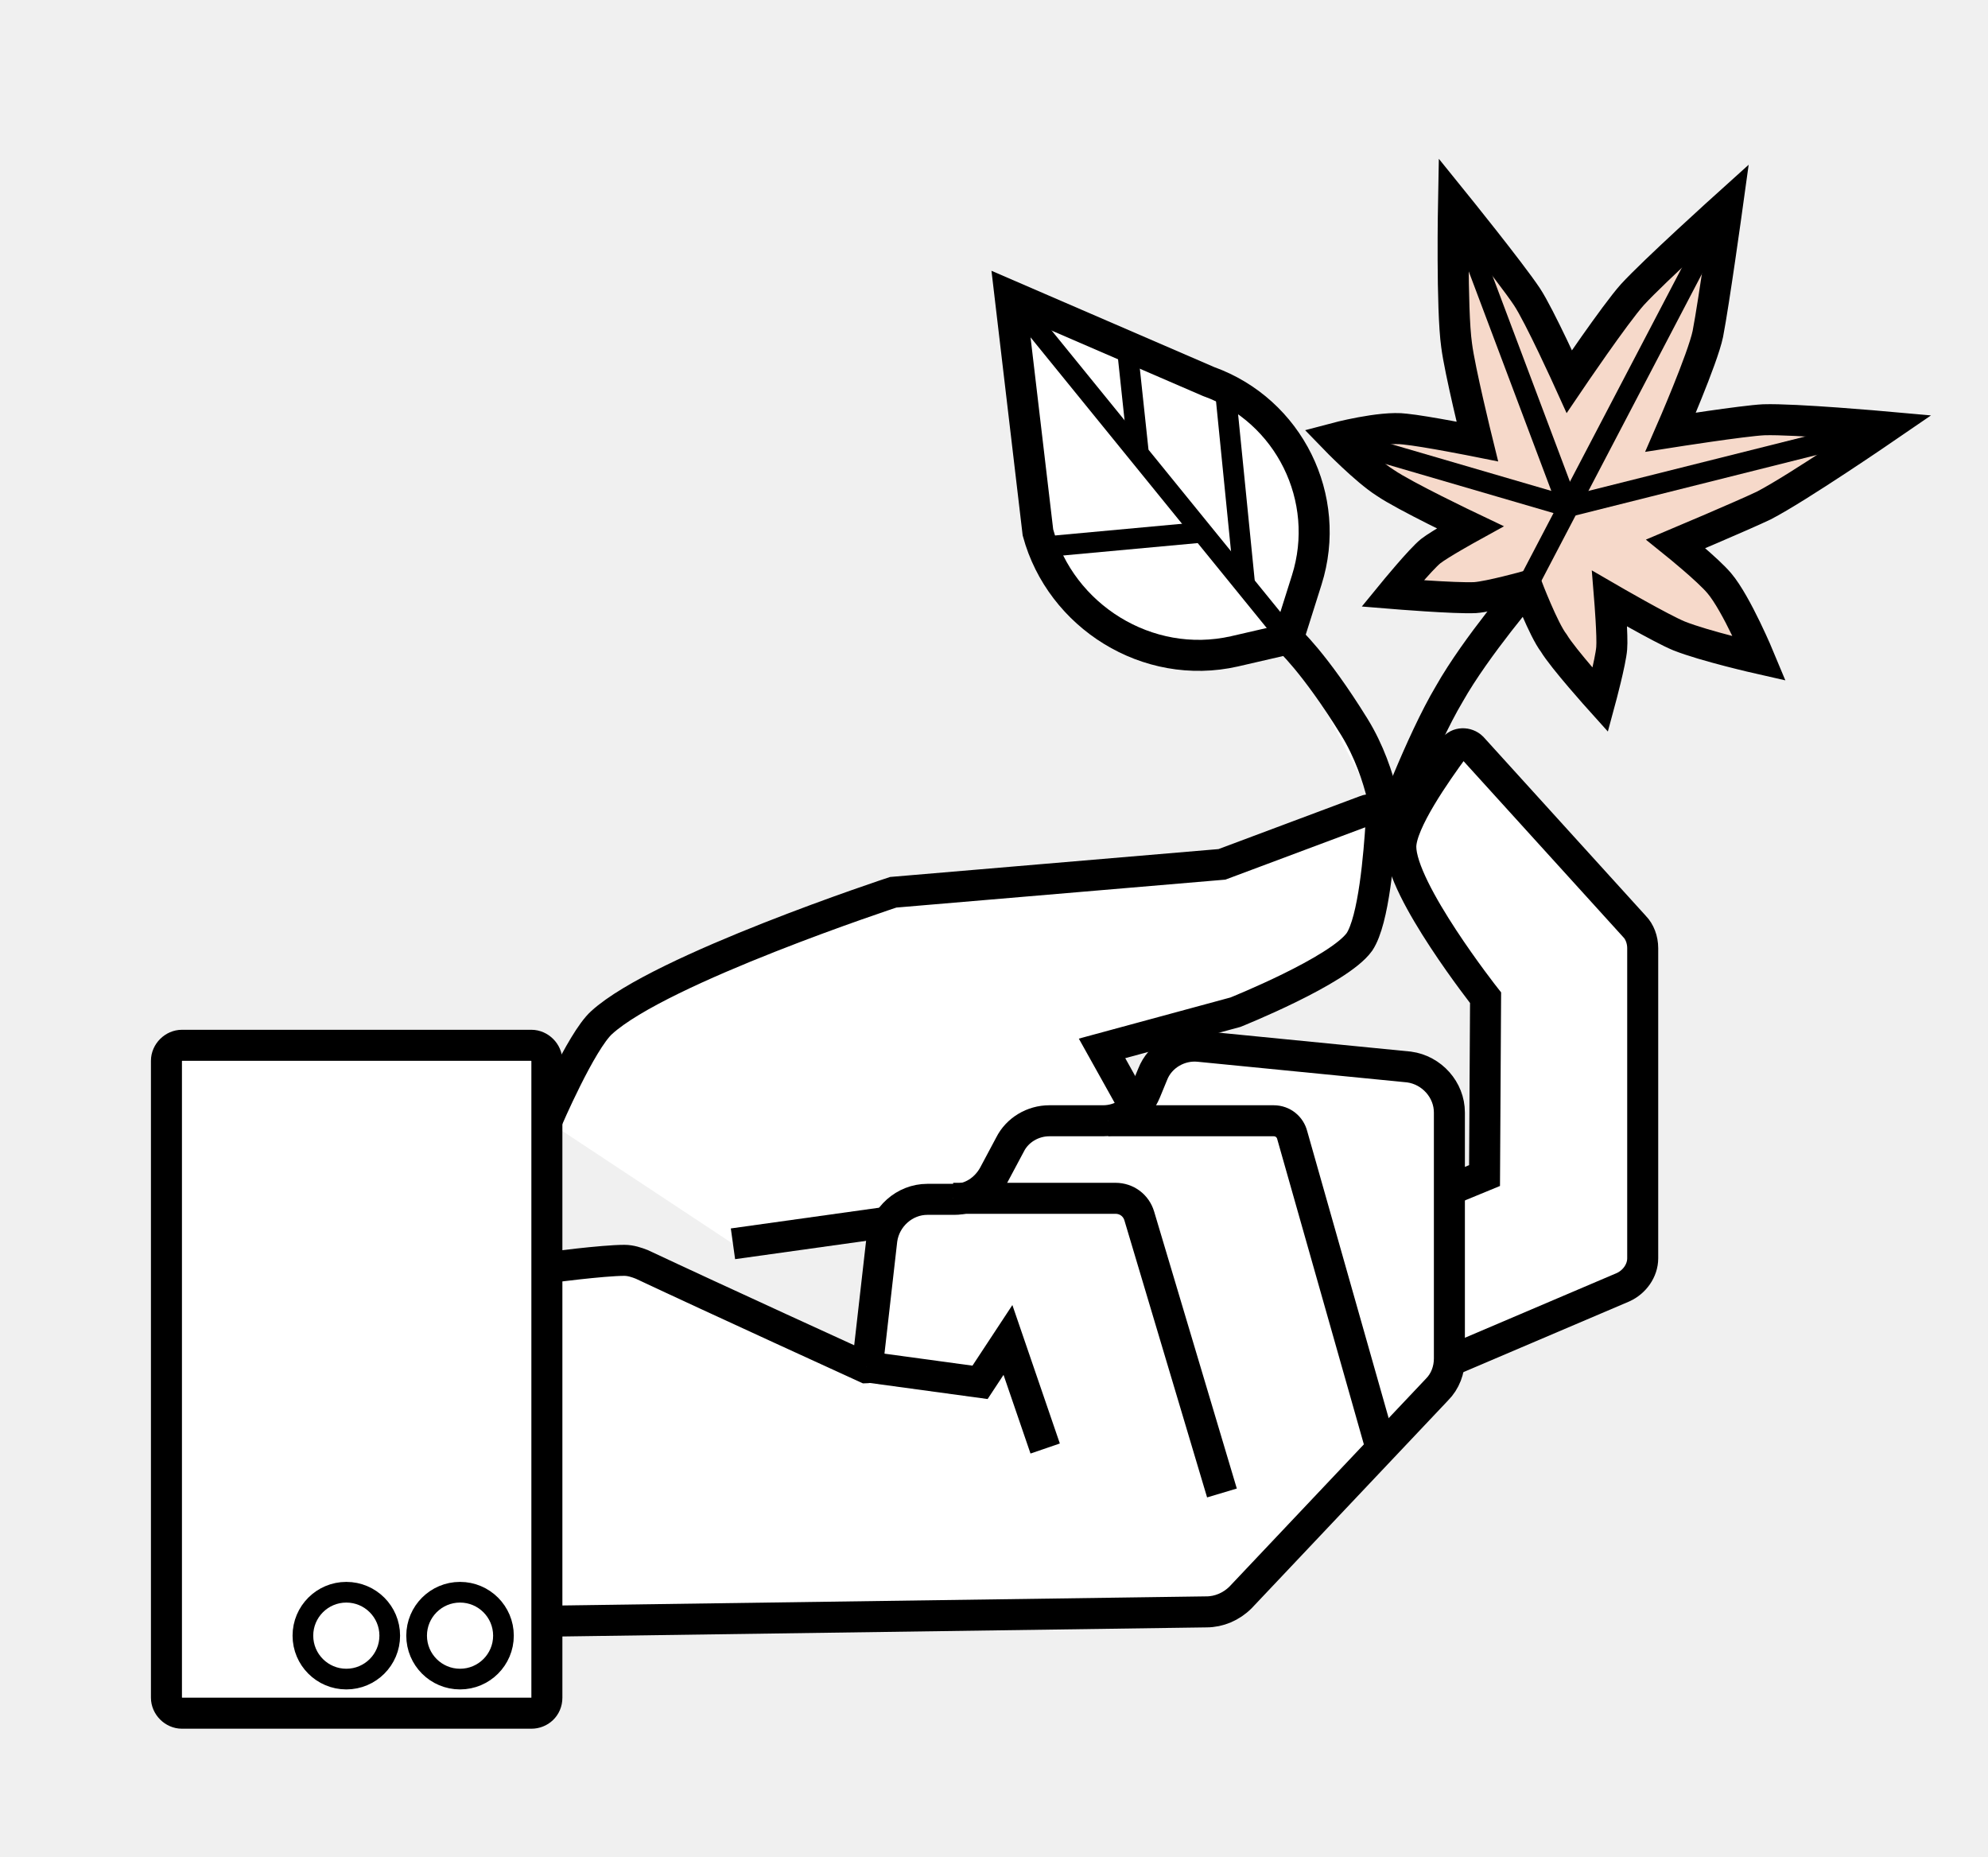
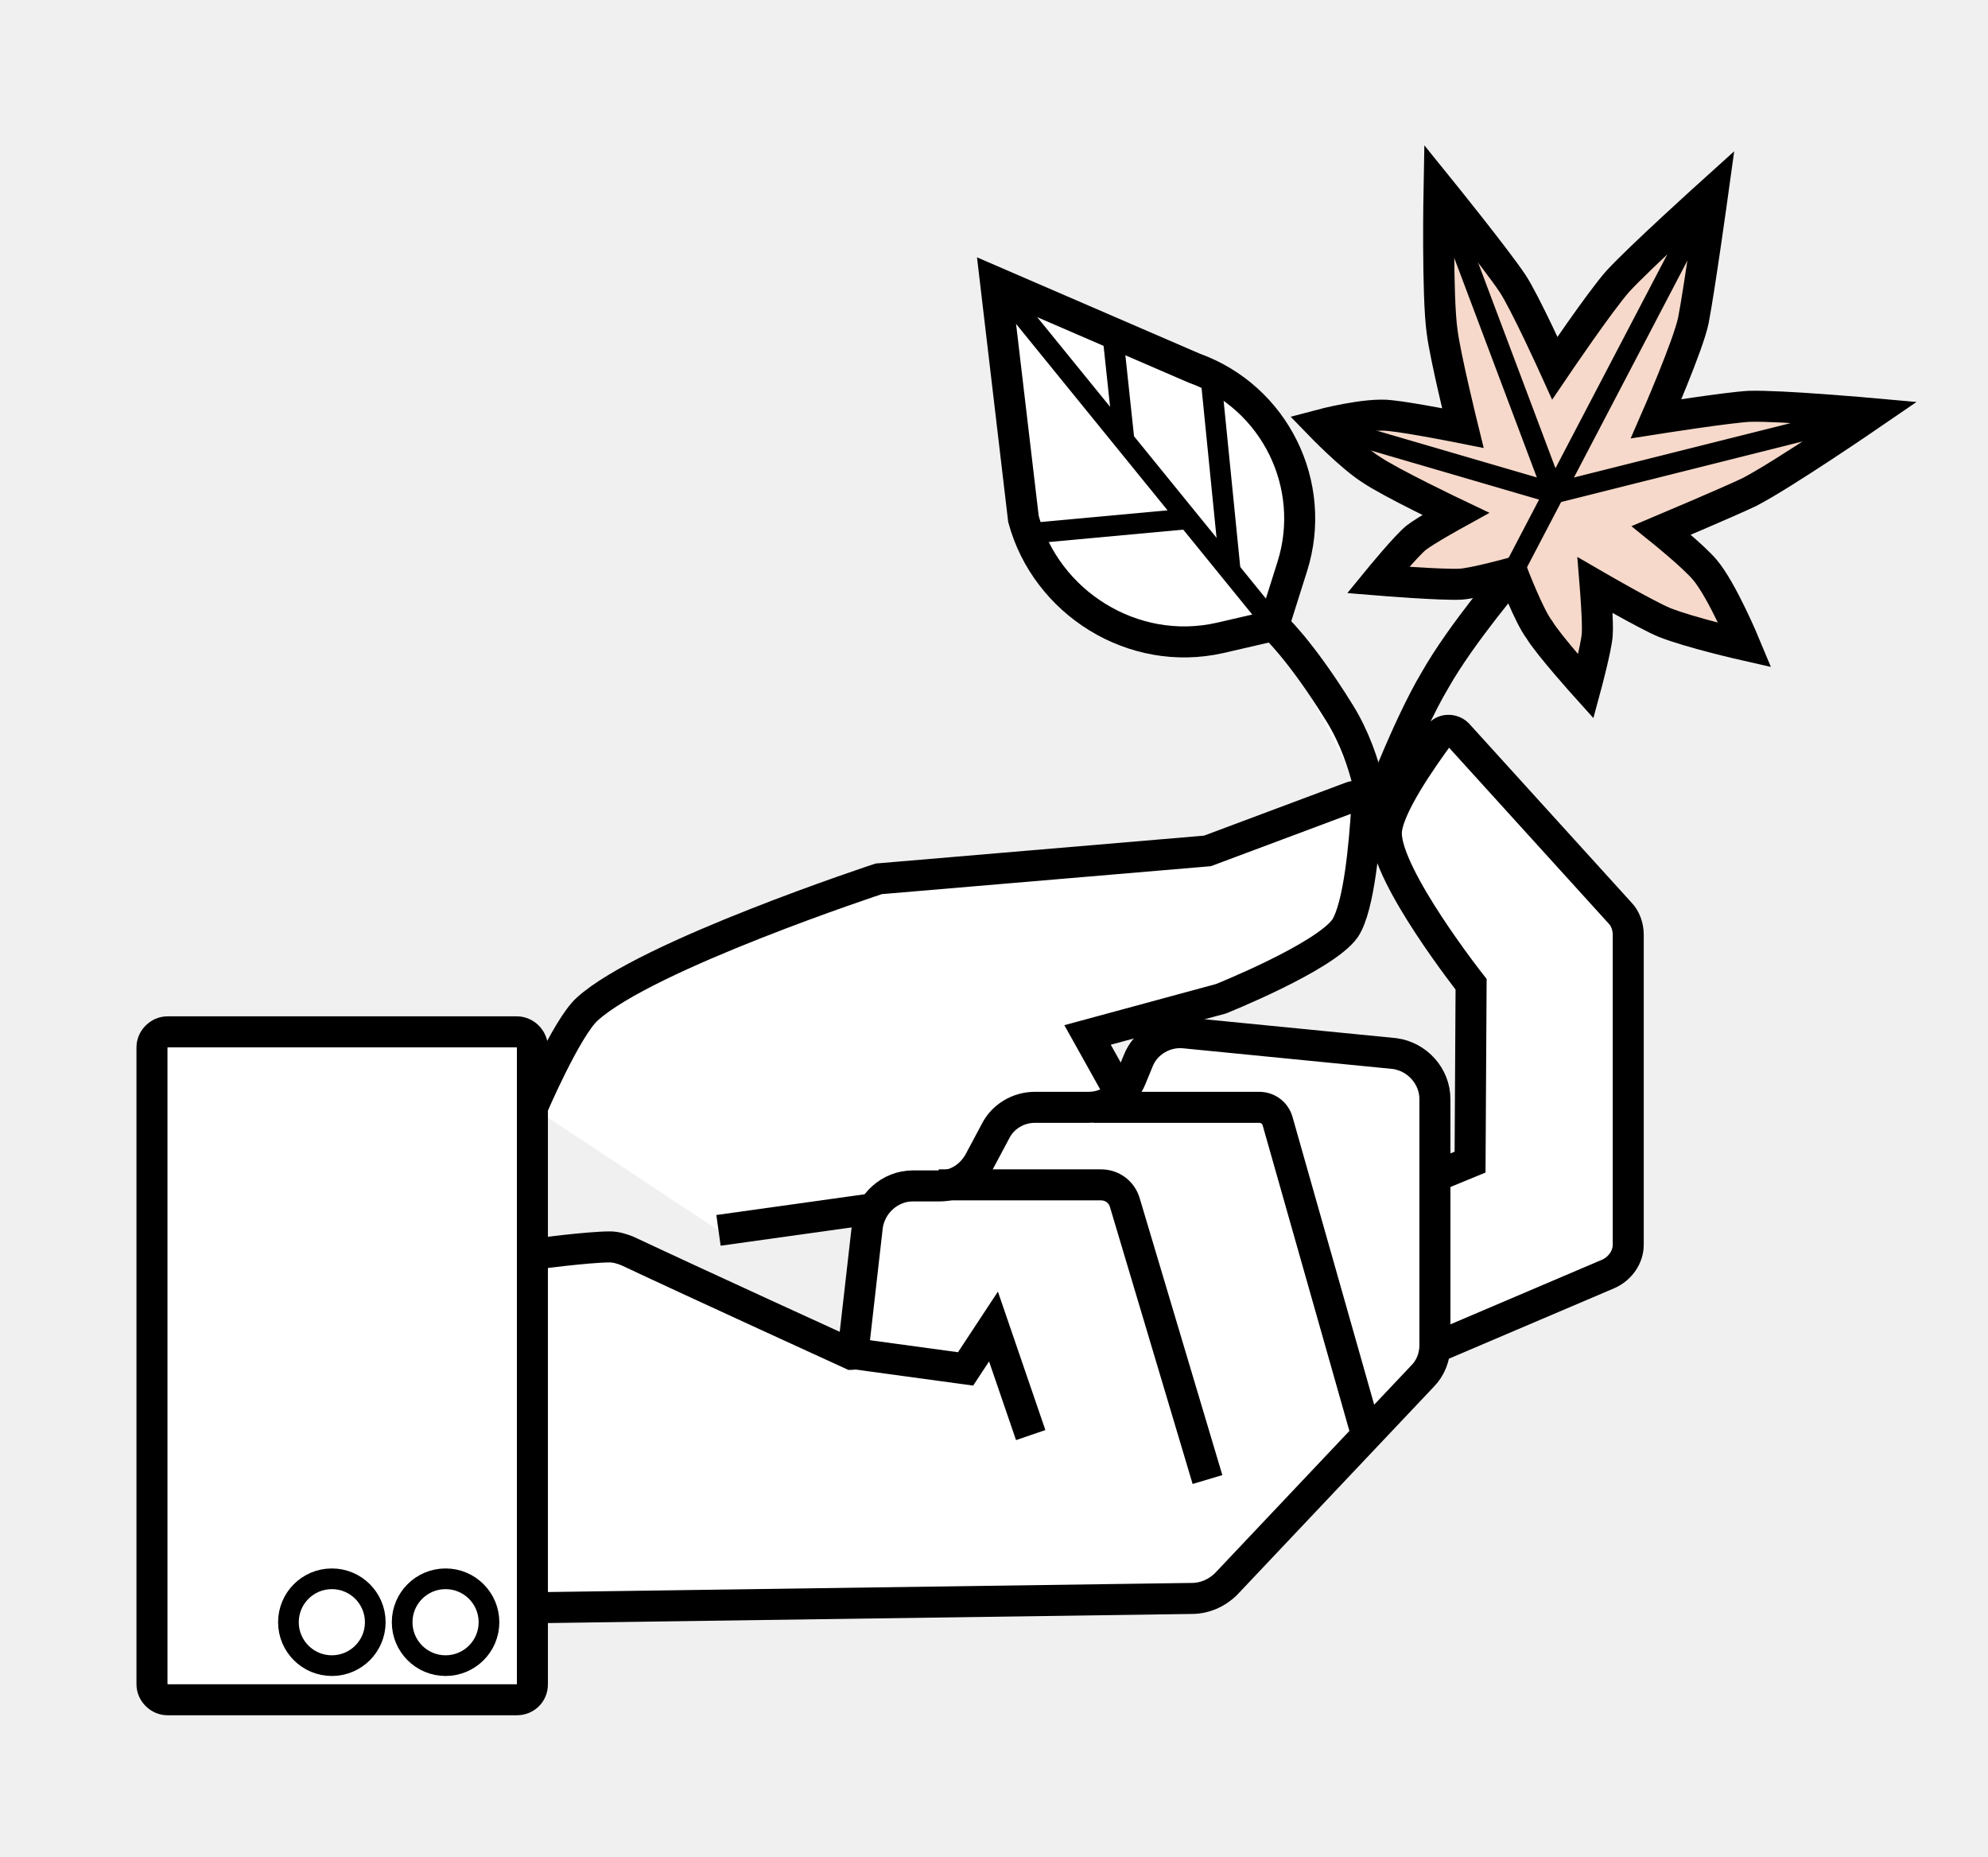
<svg xmlns="http://www.w3.org/2000/svg" version="1.1" id="레이어_1" x="0px" y="0px" viewBox="0 0 192.3 179.6" style="enable-background:new 0 0 192.3 179.6;" xml:space="preserve">
  <style type="text/css">
	.st0{display:none;}
	.st1{display:inline;}
	.st2{fill:#FFFFFF;stroke:#000000;stroke-width:3;stroke-miterlimit:10;}
	.st3{stroke:#000000;stroke-width:3;stroke-miterlimit:10;}
	.st4{fill:none;stroke:#000000;stroke-width:3;stroke-miterlimit:10;}
	.st5{fill:#FFFFFF;stroke:#000000;stroke-width:2;stroke-miterlimit:10;}
	.st6{fill:#F6D9CA;stroke:#000000;stroke-width:3;stroke-miterlimit:10;}
- 	.st7{fill:#E0E0E0;stroke:#000000;stroke-width:2;stroke-miterlimit:10;}
+ 	.st7{fill:none;stroke:#000000;stroke-width:2;stroke-miterlimit:10;}
	.st8{fill:#E0E0E0;stroke:#000000;stroke-width:3;stroke-miterlimit:10;}
	.st9{display:inline;fill:#FFFFFF;stroke:#000000;stroke-width:3;stroke-miterlimit:10;}
	.st10{display:inline;fill:none;stroke:#000000;stroke-width:2;stroke-miterlimit:10;}
- 	.st11{fill:none;stroke:#000000;stroke-width:2;stroke-miterlimit:10;}
- 	.st12{display:none;fill:none;stroke:#000000;stroke-width:2;stroke-miterlimit:10;}
- 	.st13{fill:#FFFFFF;}
- 	.st14{display:inline;fill:none;stroke:#000000;stroke-width:3;stroke-miterlimit:10;}
+ 	.st11{display:none;fill:none;stroke:#000000;stroke-width:2;stroke-miterlimit:10;}
+ 	.st12{fill:#FFFFFF;}
+ 	.st13{display:inline;fill:none;stroke:#000000;stroke-width:3;stroke-miterlimit:10;}
</style>
  <g id="Layer_1" class="st0">
    <g class="st1">
      <path class="st2" d="M102.8,115.1c0-0.6,0.6-1.1,1.2-1c4,0.7,17,2.7,19.5,0.7c1.2-1,3.4-9.9,5.2-21.2c0.1-0.5,0.6-0.9,1.1-0.9    l6.4-0.1c0.7,0,0.5-0.5,0.3-1.2l-5-21c0-0.2,0-0.3,0-0.5c0.8-11.7,0.6-22.3-1.9-26.5c-3.3-5.6-11.8-9.6-15.1-11.1    c-5.9-2.6-16.1-5.1-23.4-5c-9.9,0-31.4,2.8-38.3,10c-5.5,5.8-10,22.8-9.9,30.9c0.2,8.1,6.3,28.2,6.9,30.2c0,0.1,0,0.2,0,0.4    l-2.6,42.6c0,0.5-0.4,0.8-0.8,0.9L23,147.7c-1.1,0.2-1,1.7,0,2c0,0,0,0,0.1,0c13.4,3.3,36.2,14.7,58.2,14.7    c19.3,0,30.3-10.4,39.8-14.2c0.7-0.3,1.4-0.5,2.2-0.6c1.1-0.2,1.2-1.8,0.1-2l-21.2-5.3c-0.5-0.1-0.8-0.6-0.8-1.1L102.8,115.1z" />
      <path class="st2" d="M108.5,69c0,0,8.1,18.6,16.3,0" />
      <path class="st3" d="M80.4,95.8c0,0-2.3,0-3.5-0.6c-1.6-0.7-3.6-1.6-5.1-3.8c-1.7-2.5-4.4-7.1-4-13.2c0.2-3.3,3.3-9.3,8.4-9.3    c3.2,0,6.5,3.3,7.1,4c0.1,0.1,0.1,0.2,0.2,0.3l0.1,0.2c0.4,0.9,1.6,0.8,1.9-0.1l6.8-20.6c0.1-0.4,0.5-0.7,0.9-0.7l29.9-2.2    c0.1,0,0.2,0,0.4-0.1c1.7-0.8,15.3-7.7,10.9-22.6c-4.6-15.2-17.8-12.3-22.1-11.1c-5.9,1.6-18.2,7-19.7,7.7c-0.1,0-0.2,0.1-0.3,0.1    l-24.6,1.9c-0.1,0-0.2,0-0.4,0c-1.5-0.4-12-3.2-15.8-1.2c-2.2,1.2-4.3,7.7-4.8,9.4c-0.1,0.3-0.3,0.5-0.5,0.6    c-1,0.6-3.9,2.2-4.7,3.7c-6.6,12.4,7.4,57.8,8.4,61c0,0.1,0.1,0.2,0,0.4l-0.7,11.3c-0.1,0.9,1.1,1.5,1.8,0.8l20.8-20.2" />
      <path class="st4" d="M106.3,65.5c-0.7,0-1.2,0.6-1.2,1.3c0.1,3.3,0.4,12,2.7,14.5c3.1,3.4,13.6,4.7,17.3,0.2    c2.3-2.8,2.6-11.6,2.6-11.6l0.1-3.1c0-0.7-0.5-1.3-1.2-1.3H106.3z" />
      <line class="st4" x1="134.4" y1="69.9" x2="127.7" y2="69.9" />
      <path class="st2" d="M131.4,107.1c-0.6,0.1-1,0.7-0.8,1.3l7,23.1c2,5.5,10.2,8.2,16.7,6.8l4.7-1c6.4-1.3,12.9-7,12.6-12.8l-2.6-24    c-0.1-0.6-0.6-1-1.2-0.9L131.4,107.1z" />
      <path class="st2" d="M172.6,101.4l-2.5,0.4c-0.5,0.1-0.9,0.6-0.9,1.1l2.1,19.9c0.1,0.7,0.7,1.1,1.3,0.9c1.3-0.4,3.3-1.2,4.3-2.7    c1.3-1.9,3.9-11.9,2.6-16.6C178.5,100.3,172.6,101.4,172.6,101.4z" />
      <path class="st5" d="M136.8,110.4c-0.6,0.1-1,0.7-0.9,1.3l5.1,18.9c1.5,4.2,7.9,5.3,13,4.2l3.8-0.8c5.3-1.1,10.5-4.5,10.3-9    l-1.6-12.7c-0.1-0.6-0.6-1-1.1-0.9c-2.1,0.2-7,0.8-8.9,0.9c-3.6,0.2-14.2-2.4-17.7-2.2C138,110.3,137.3,110.3,136.8,110.4z" />
      <path class="st2" d="M172.6,106.3l-2,0.3c-0.5,0.1-0.9,0.6-0.9,1.1l1,9.7c0.1,0.8,1,1.2,1.6,0.8c0.4-0.3,0.7-0.6,1-1    c0.7-1.1,1.1-5.5,1.4-8.4C175,106.6,173.9,106.1,172.6,106.3z" />
    </g>
  </g>
  <g id="Layer_2">
    <g>
      <g>
-         <path class="st2" d="M52.9,108.4c0,0,3.3-7.7,5.3-9.5c5.7-5.2,28.2-12.6,28.2-12.6l31.8-2.7l13.9-5.2c0.7-0.3,1.5,0.3,1.5,1.1     c-0.2,3.1-0.7,9.5-2.1,11.6c-2,2.8-12,6.8-12,6.8l-12.9,3.5l7.2,12.9l-42.9,6" />
-         <path class="st2" d="M140.1,131.7l16.9-7.2c1.1-0.5,1.9-1.6,1.9-2.8v-30c0-0.8-0.3-1.6-0.8-2.1l-15.7-17.3     c-0.5-0.5-1.4-0.5-1.8,0.1c-1.6,2.2-5.1,7.1-5.1,9.5c0,4.2,8.2,14.6,8.2,14.6l-0.1,17.2l-3.4,1.4" />
-         <path class="st2" d="M52.9,156.8l63.8-0.9c1.2,0,2.4-0.5,3.3-1.4l19-20.1c0.8-0.8,1.2-1.9,1.2-3v-23.8c0-2.2-1.7-4.1-3.9-4.4     l-20.3-2c-1.9-0.2-3.8,0.9-4.5,2.7l-0.7,1.7c-0.7,1.7-2.3,2.8-4.1,2.8h-5.2c-1.6,0-3.1,0.9-3.8,2.3l-1.6,3     c-0.8,1.4-2.2,2.3-3.8,2.3h-2.6c-2.2,0-4.1,1.7-4.4,3.9l-1.4,12.3c0,0.1-0.1,0.1-0.1,0.1s-14.9-6.8-21.7-10     c-0.5-0.2-1.1-0.4-1.7-0.4c-2.1,0-7.4,0.7-7.4,0.7" />
-         <path class="st2" d="M92.2,115.9h15.7c1.1,0,2,0.7,2.3,1.7l8,26.8" />
-         <polyline class="st2" points="83.8,132.2 94.8,133.7 97.5,129.6 101.1,140.1    " />
-         <path class="st2" d="M107.2,108.4h16c0.9,0,1.6,0.6,1.8,1.4l8.6,30.3" />
+         <path class="st2" d="M51.5,107.1c0,0,3.3-7.7,5.3-9.5C62.5,92.4,85,85,85,85l31.8-2.7l13.9-5.2c0.7-0.3,1.5,0.3,1.5,1.1     c-0.2,3.1-0.7,9.5-2.1,11.6c-2,2.8-12,6.8-12,6.8l-12.9,3.5l7.2,12.9l-42.9,6" />
+         <path class="st2" d="M138.7,130.4l16.9-7.2c1.1-0.5,1.9-1.6,1.9-2.8v-30c0-0.8-0.3-1.6-0.8-2.1L141,71c-0.5-0.5-1.4-0.5-1.8,0.1     c-1.6,2.2-5.1,7.1-5.1,9.5c0,4.2,8.2,14.6,8.2,14.6l-0.1,17.2l-3.4,1.4" />
+         <path class="st2" d="M51.5,155.5l63.8-0.9c1.2,0,2.4-0.5,3.3-1.4l19-20.1c0.8-0.8,1.2-1.9,1.2-3v-23.8c0-2.2-1.7-4.1-3.9-4.4     l-20.3-2c-1.9-0.2-3.8,0.9-4.5,2.7l-0.7,1.7c-0.7,1.7-2.3,2.8-4.1,2.8h-5.2c-1.6,0-3.1,0.9-3.8,2.3l-1.6,3     c-0.8,1.4-2.2,2.3-3.8,2.3h-2.6c-2.2,0-4.1,1.7-4.4,3.9l-1.4,12.3c0,0.1-0.1,0.1-0.1,0.1s-14.9-6.8-21.7-10     c-0.5-0.2-1.1-0.4-1.7-0.4c-2.1,0-7.4,0.7-7.4,0.7" />
+         <path class="st2" d="M90.8,114.6h15.7c1.1,0,2,0.7,2.3,1.7l8,26.8" />
+         <polyline class="st2" points="82.4,130.9 93.4,132.4 96.1,128.3 99.7,138.8    " />
+         <path class="st2" d="M105.8,107.1h16c0.9,0,1.6,0.6,1.8,1.4l8.6,30.3" />
        <g>
-           <path class="st2" d="M51.4,165.7H17.6c-0.8,0-1.5-0.7-1.5-1.5v-61.6c0-0.8,0.7-1.5,1.5-1.5h33.8c0.8,0,1.5,0.7,1.5,1.5v61.6      C52.9,165.1,52.2,165.7,51.4,165.7z" />
-           <circle class="st5" cx="44.5" cy="158.2" r="4.2" />
-           <circle class="st5" cx="33.5" cy="158.2" r="4.2" />
+           <path class="st2" d="M50,164.4H16.2c-0.8,0-1.5-0.7-1.5-1.5v-61.6c0-0.8,0.7-1.5,1.5-1.5H50c0.8,0,1.5,0.7,1.5,1.5v61.6      C51.5,163.8,50.8,164.4,50,164.4z" />
+           <circle class="st5" cx="43.1" cy="156.9" r="4.2" />
+           <circle class="st5" cx="32.1" cy="156.9" r="4.2" />
        </g>
      </g>
      <g>
        <g>
-           <path class="st6" d="M147.7,56.7c0,0-3.6,1-5,1.1c-1.9,0.1-8-0.4-8-0.4s2.7-3.3,3.7-4.1c0.9-0.7,3.8-2.3,3.8-2.3s-6.3-3-8.2-4.3      c-1.9-1.2-4.9-4.3-4.9-4.3s4.5-1.2,6.8-0.9c2,0.2,7,1.2,7,1.2s-1.7-6.9-2-9.3c-0.5-3.5-0.3-13.9-0.3-13.9s5.5,6.8,7.1,9.2      c1.2,1.8,4.1,8.2,4.1,8.2s4.4-6.5,6.1-8.4c2.1-2.3,9.2-8.7,9.2-8.7s-1.3,9.4-1.9,12.5c-0.5,2.4-3.6,9.5-3.6,9.5s7-1.1,9-1.2      c3-0.1,11.9,0.7,11.9,0.7s-8.6,5.9-11.9,7.6c-2.1,1-8.5,3.7-8.5,3.7s3.1,2.5,4.2,3.8c1.7,2,3.9,7.3,3.9,7.3s-5.3-1.2-7.8-2.2      c-1.7-0.7-6.7-3.6-6.7-3.6s0.3,3.7,0.2,4.8c-0.1,1.3-1.1,5-1.1,5s-3.6-4-4.5-5.5C149.3,60.9,147.7,56.7,147.7,56.7z" />
-           <line class="st7" x1="147.7" y1="56.7" x2="167" y2="19.8" />
-           <line class="st7" x1="151.7" y1="49" x2="182.4" y2="41.3" />
-           <line class="st7" x1="129.1" y1="42.4" x2="151.7" y2="49" />
-           <line class="st7" x1="151.7" y1="49" x2="140.6" y2="19.5" />
+           <path class="st6" d="M146.3,55.4c0,0-3.6,1-5,1.1c-1.9,0.1-8-0.4-8-0.4s2.7-3.3,3.7-4.1c0.9-0.7,3.8-2.3,3.8-2.3s-6.3-3-8.2-4.3      c-1.9-1.2-4.9-4.3-4.9-4.3s4.5-1.2,6.8-0.9c2,0.2,7,1.2,7,1.2s-1.7-6.9-2-9.3c-0.5-3.5-0.3-13.9-0.3-13.9s5.5,6.8,7.1,9.2      c1.2,1.8,4.1,8.2,4.1,8.2s4.4-6.5,6.1-8.4c2.1-2.3,9.2-8.7,9.2-8.7s-1.3,9.4-1.9,12.5c-0.5,2.4-3.6,9.5-3.6,9.5s7-1.1,9-1.2      c3-0.1,11.9,0.7,11.9,0.7s-8.6,5.9-11.9,7.6c-2.1,1-8.5,3.7-8.5,3.7s3.1,2.5,4.2,3.8c1.7,2,3.9,7.3,3.9,7.3s-5.3-1.2-7.8-2.2      c-1.7-0.7-6.7-3.6-6.7-3.6s0.3,3.7,0.2,4.8c-0.1,1.3-1.1,5-1.1,5s-3.6-4-4.5-5.5C147.9,59.6,146.3,55.4,146.3,55.4z" />
+           <line class="st7" x1="146.3" y1="55.4" x2="165.6" y2="18.5" />
+           <line class="st7" x1="150.3" y1="47.7" x2="181" y2="40" />
+           <line class="st7" x1="127.7" y1="41.1" x2="150.3" y2="47.7" />
+           <line class="st7" x1="150.3" y1="47.7" x2="139.2" y2="18.2" />
        </g>
-         <path class="st8" d="M134.3,80.2c0,0,3.1-8.4,5.9-13.1c2.6-4.6,7.6-10.4,7.6-10.4" />
+         <path class="st8" d="M132.9,78.9c0,0,3.1-8.4,5.9-13.1c2.6-4.6,7.6-10.4,7.6-10.4" />
      </g>
      <g class="st0">
-         <path class="st9" d="M134.1,84.6c0,0,1.4-7.2,1.7-12.8c0.4-7.4-0.4-12.8-0.4-12.8l-4.6-42.4c0-0.1-0.1-0.2,0,0l12.6,17.7     c4.8,6.8,3.4,16.1-3.2,21.2l-4.8,3.7l0,0l0,0l-4.9-2c-8-3.3-11.8-12.5-8.4-20.4l8.7-20.1l0,0" />
-         <line class="st10" x1="133.1" y1="37.3" x2="138.5" y2="27.4" />
-         <line class="st10" x1="134.7" y1="52.7" x2="144.3" y2="35.7" />
-         <line class="st10" x1="134.3" y1="45.7" x2="121.3" y2="38.3" />
+         <path class="st9" d="M132.7,83.3c0,0,1.4-7.2,1.7-12.8c0.4-7.4-0.4-12.8-0.4-12.8l-4.6-42.4c0-0.1-0.1-0.2,0,0L142,33     c4.8,6.8,3.4,16.1-3.2,21.2l-4.8,3.7l0,0l0,0l-4.9-2c-8-3.3-11.8-12.5-8.4-20.4l8.7-20.1l0,0" />
+         <line class="st10" x1="131.7" y1="36" x2="137.1" y2="26.1" />
+         <line class="st10" x1="133.3" y1="51.4" x2="142.9" y2="34.4" />
+         <line class="st10" x1="132.9" y1="44.4" x2="119.9" y2="37" />
      </g>
      <g>
-         <path class="st2" d="M134.3,80.3c0,0-0.4-5.3-3.3-10c-3.9-6.3-6.4-8.5-6.4-8.5" />
+         <path class="st2" d="M132.9,79c0,0-0.4-5.3-3.3-10c-3.9-6.3-6.4-8.5-6.4-8.5" />
        <g>
-           <path class="st2" d="M97.7,28.6l19.2,8.3c7.8,2.8,12,11.3,9.5,19.2l-1.8,5.7l-5.2,1.2c-8.4,1.9-16.8-3.4-19-11.5L97.7,28.6z" />
-           <line class="st11" x1="124.6" y1="61.7" x2="97.7" y2="28.6" />
-           <line class="st11" x1="110.1" y1="43.6" x2="109" y2="33.3" />
-           <line class="st11" x1="120.4" y1="56.5" x2="118.5" y2="37.5" />
-           <line class="st11" x1="116.1" y1="51.5" x2="100.9" y2="52.9" />
+           <path class="st2" d="M96.3,27.3l19.2,8.3c7.8,2.8,12,11.3,9.5,19.2l-1.8,5.7l-5.2,1.2c-8.4,1.9-16.8-3.4-19-11.5L96.3,27.3z" />
+           <line class="st7" x1="123.2" y1="60.4" x2="96.3" y2="27.3" />
+           <line class="st7" x1="108.7" y1="42.3" x2="107.6" y2="32" />
+           <line class="st7" x1="119" y1="55.2" x2="117.1" y2="36.2" />
+           <line class="st7" x1="114.7" y1="50.2" x2="99.5" y2="51.6" />
        </g>
      </g>
    </g>
  </g>
  <g id="Layer_3" class="st0">
    <g class="st1">
      <g>
        <path class="st2" d="M129.8,127.7l0.1,8.1c0,0.7,0.5,1.2,1.2,1.2l27.6-0.2c0.7,0,1.2-0.5,1.2-1.2l-0.5-50.3     c0-0.7-0.5-1.2-1.2-1.2l-27.6,0.2c-0.7,0-1.2,0.5-1.2,1.2l0.1,7.1" />
        <path class="st2" d="M129.8,130.9" />
        <path class="st2" d="M129.5,92.6" />
        <path class="st5" d="M133.3,130.8" />
        <path class="st5" d="M136.7,127.4" />
        <circle class="st5" cx="145.7" cy="130.7" r="3.4" />
      </g>
      <g>
        <path class="st2" d="M137,141.7l27.1-0.2c0.8,0,1.5-0.7,1.5-1.5l-0.4-49.7c0-0.8-0.7-1.5-1.5-1.5L136.5,89     c-0.8,0-1.5,0.7-1.5,1.5l0.4,49.7C135.5,141.1,136.2,141.7,137,141.7z" />
        <circle class="st5" cx="142.4" cy="135.5" r="3.4" />
        <circle class="st5" cx="151.3" cy="135.4" r="3.4" />
      </g>
      <path class="st4" d="M129.5,90.3c0,0-6.4-9.2-9.6-10.9c-6.8-3.7-22.6-2.9-31-1.9c-5.2,0.7-21,8.8-21,8.8l-10.1,2.4    c0,0,3.5,4.6,6.2,5.8c2.3,1,7.3,0.3,7.3,0.3l13.3-3.2c0.1,0,0.4,0,0.3,0.1L75.6,99L64,104.7l-14.2-3.5L43,92.8    c-1.1-1.1-2.7-2.6-4.2-2.6l-7.3,0.1c-0.9,0-1.5,1-1,1.8l3.9,7.1" />
      <path class="st2" d="M31,99l-3.3-4.8c-0.2-0.4,0.1-0.8,0.5-0.7l8.8-0.1c2,0.2,3.7,2.5,4.7,4.2l5.6,9.7l15.6,5.5" />
      <path class="st4" d="M55.5,138.3l-9.8-1.5c-1.5-0.3-2.7-1.2-3.3-2.6L26.8,99.9c-0.2-0.5,0.2-1.1,0.7-1.1l6.9,0.4    c2.8,0.2,5.4,1.7,6.8,4.1l3.1,5.3" />
-       <path class="st12" d="M46,114.9c0,0,4.2,7.6,3.3,9.7c-0.4,0.8-2.7,1.7-2.7,1.7" />
-       <path class="st12" d="M55.3,126.2c0,0,6.5,5.1,6.1,7.3c-0.2,0.9-3.3,1.9-3.3,1.9" />
+       <path class="st11" d="M46,114.9c0,0,4.2,7.6,3.3,9.7c-0.4,0.8-2.7,1.7-2.7,1.7" />
+       <path class="st11" d="M55.3,126.2c0,0,6.5,5.1,6.1,7.3c-0.2,0.9-3.3,1.9-3.3,1.9" />
      <g id="XMLID_1_">
        <g>
-           <path class="st13" d="M93.6,101.3c-2.6,0.3-5.4,0.6-8.2,1c0.2-0.3,5-5.2,7.4-6.4c2.5-1.3,10.7-2.4,11.6-2.5      C98.7,97.2,93.6,101.3,93.6,101.3z" />
+           <path class="st12" d="M93.6,101.3c-2.6,0.3-5.4,0.6-8.2,1c0.2-0.3,5-5.2,7.4-6.4c2.5-1.3,10.7-2.4,11.6-2.5      C98.7,97.2,93.6,101.3,93.6,101.3z" />
        </g>
        <g>
          <path class="st4" d="M135.4,127l-5.1,0.5l-38.8,15.2c-1,0.4-2.1,0.5-3.1,0.4l-31.5-4.4c-1.5-0.2-2.8-1.1-3.6-2.4l-10.6-17.5      l-4.9-6c-0.4-0.5-0.2-1.3,0.4-1.6l4.4-1.8c3-1.3,6.5-0.6,8.9,1.6l6.1,5.7l5.6,8.7l23.1,0.8l6.7-6.7" />
          <path class="st4" d="M135.1,96.6c0,0-12.7-9.2-17.7-9c-3.2,0.1-8.3,2.9-13,5.9c-5.8,3.7-10.8,7.8-10.8,7.8" />
          <path class="st4" d="M85.4,102.4c2.8-0.4,5.7-0.8,8.2-1c4.6-0.5,8.1-0.8,8.1-0.8l6.9-2.7" />
          <path class="st4" d="M116.3,117.2l-2.9,3c-1.1,1.1-2.7,1.7-4.2,1.5l-16.3-2.1l-15.6-2l-11.2,4.8c0,0-3.8-7-3.1-9.4      c1-3.4,8.4-6.9,11.8-8.2c2.3-0.9,6.3-1.7,10.6-2.3" />
-           <path class="st11" d="M104.5,93.4L104.5,93.4c-1,0.1-9.2,1.2-11.7,2.5c-2.4,1.2-7.2,6.2-7.4,6.4l0,0" />
+           <path class="st7" d="M104.5,93.4L104.5,93.4c-1,0.1-9.2,1.2-11.7,2.5c-2.4,1.2-7.2,6.2-7.4,6.4l0,0" />
        </g>
      </g>
-       <path class="st11" d="M85,91.6c0,0,2.9,5.2,7.8,4.3" />
-       <path class="st12" d="M79.1,131.9c0,0,6.3-4.2,8.3-3.3c1.4,0.7,1.8,6.1,1.8,6.1" />
+       <path class="st7" d="M85,91.6c0,0,2.9,5.2,7.8,4.3" />
+       <path class="st11" d="M79.1,131.9c0,0,6.3-4.2,8.3-3.3c1.4,0.7,1.8,6.1,1.8,6.1" />
    </g>
-     <path class="st14" d="M104.6,49.8L88.3,22.3c-1.2-1.9-4-1.9-5.1,0L67.6,48.5" />
-     <path class="st14" d="M87.7,82.3h30.4c2.6,0,4.2-2.8,2.9-5.1l-14.4-24.3" />
+     <path class="st13" d="M104.6,49.8L88.3,22.3c-1.2-1.9-4-1.9-5.1,0L67.6,48.5" />
+     <path class="st13" d="M87.7,82.3h30.4c2.6,0,4.2-2.8,2.9-5.1l-14.4-24.3" />
    <g class="st1">
-       <path class="st13" d="M96.1,97.1L49,97.2c-2-0.9-2.9-2.4-2.6-4.5L69.9,52c1.6-1.4,3.4-1.7,5.2,0l23.3,40.1    C99.3,94.4,98.4,96.6,96.1,97.1z" />
+       <path class="st12" d="M96.1,97.1L49,97.2c-2-0.9-2.9-2.4-2.6-4.5L69.9,52c1.6-1.4,3.4-1.7,5.2,0l23.3,40.1    C99.3,94.4,98.4,96.6,96.1,97.1z" />
      <g>
        <g>
          <path class="st2" d="M61.5,82.5l-2-7.8c0-0.1-0.1-0.1-0.1,0L48.9,92.5c-0.7,1.2,0.2,2.7,1.5,2.7h21.1" />
          <line class="st4" x1="59.4" y1="74.7" x2="51.9" y2="77.1" />
        </g>
        <g>
          <path class="st2" d="M76.5,70.4l7.8,2.1c0.1,0,0.1-0.1,0.1-0.1L74.2,54.5c-0.7-1.2-2.4-1.2-3.1,0L60.6,72.8" />
          <line class="st4" x1="84.4" y1="72.4" x2="86" y2="64.7" />
        </g>
        <g>
          <path class="st2" d="M79.7,89.2l-5.8,5.6c-0.1,0,0,0.1,0.1,0.1l20.6,0.4c1.4,0,2.3-1.5,1.6-2.7L85.8,74.2" />
          <line class="st4" x1="73.9" y1="94.8" x2="79.8" y2="100.2" />
        </g>
      </g>
    </g>
  </g>
</svg>
